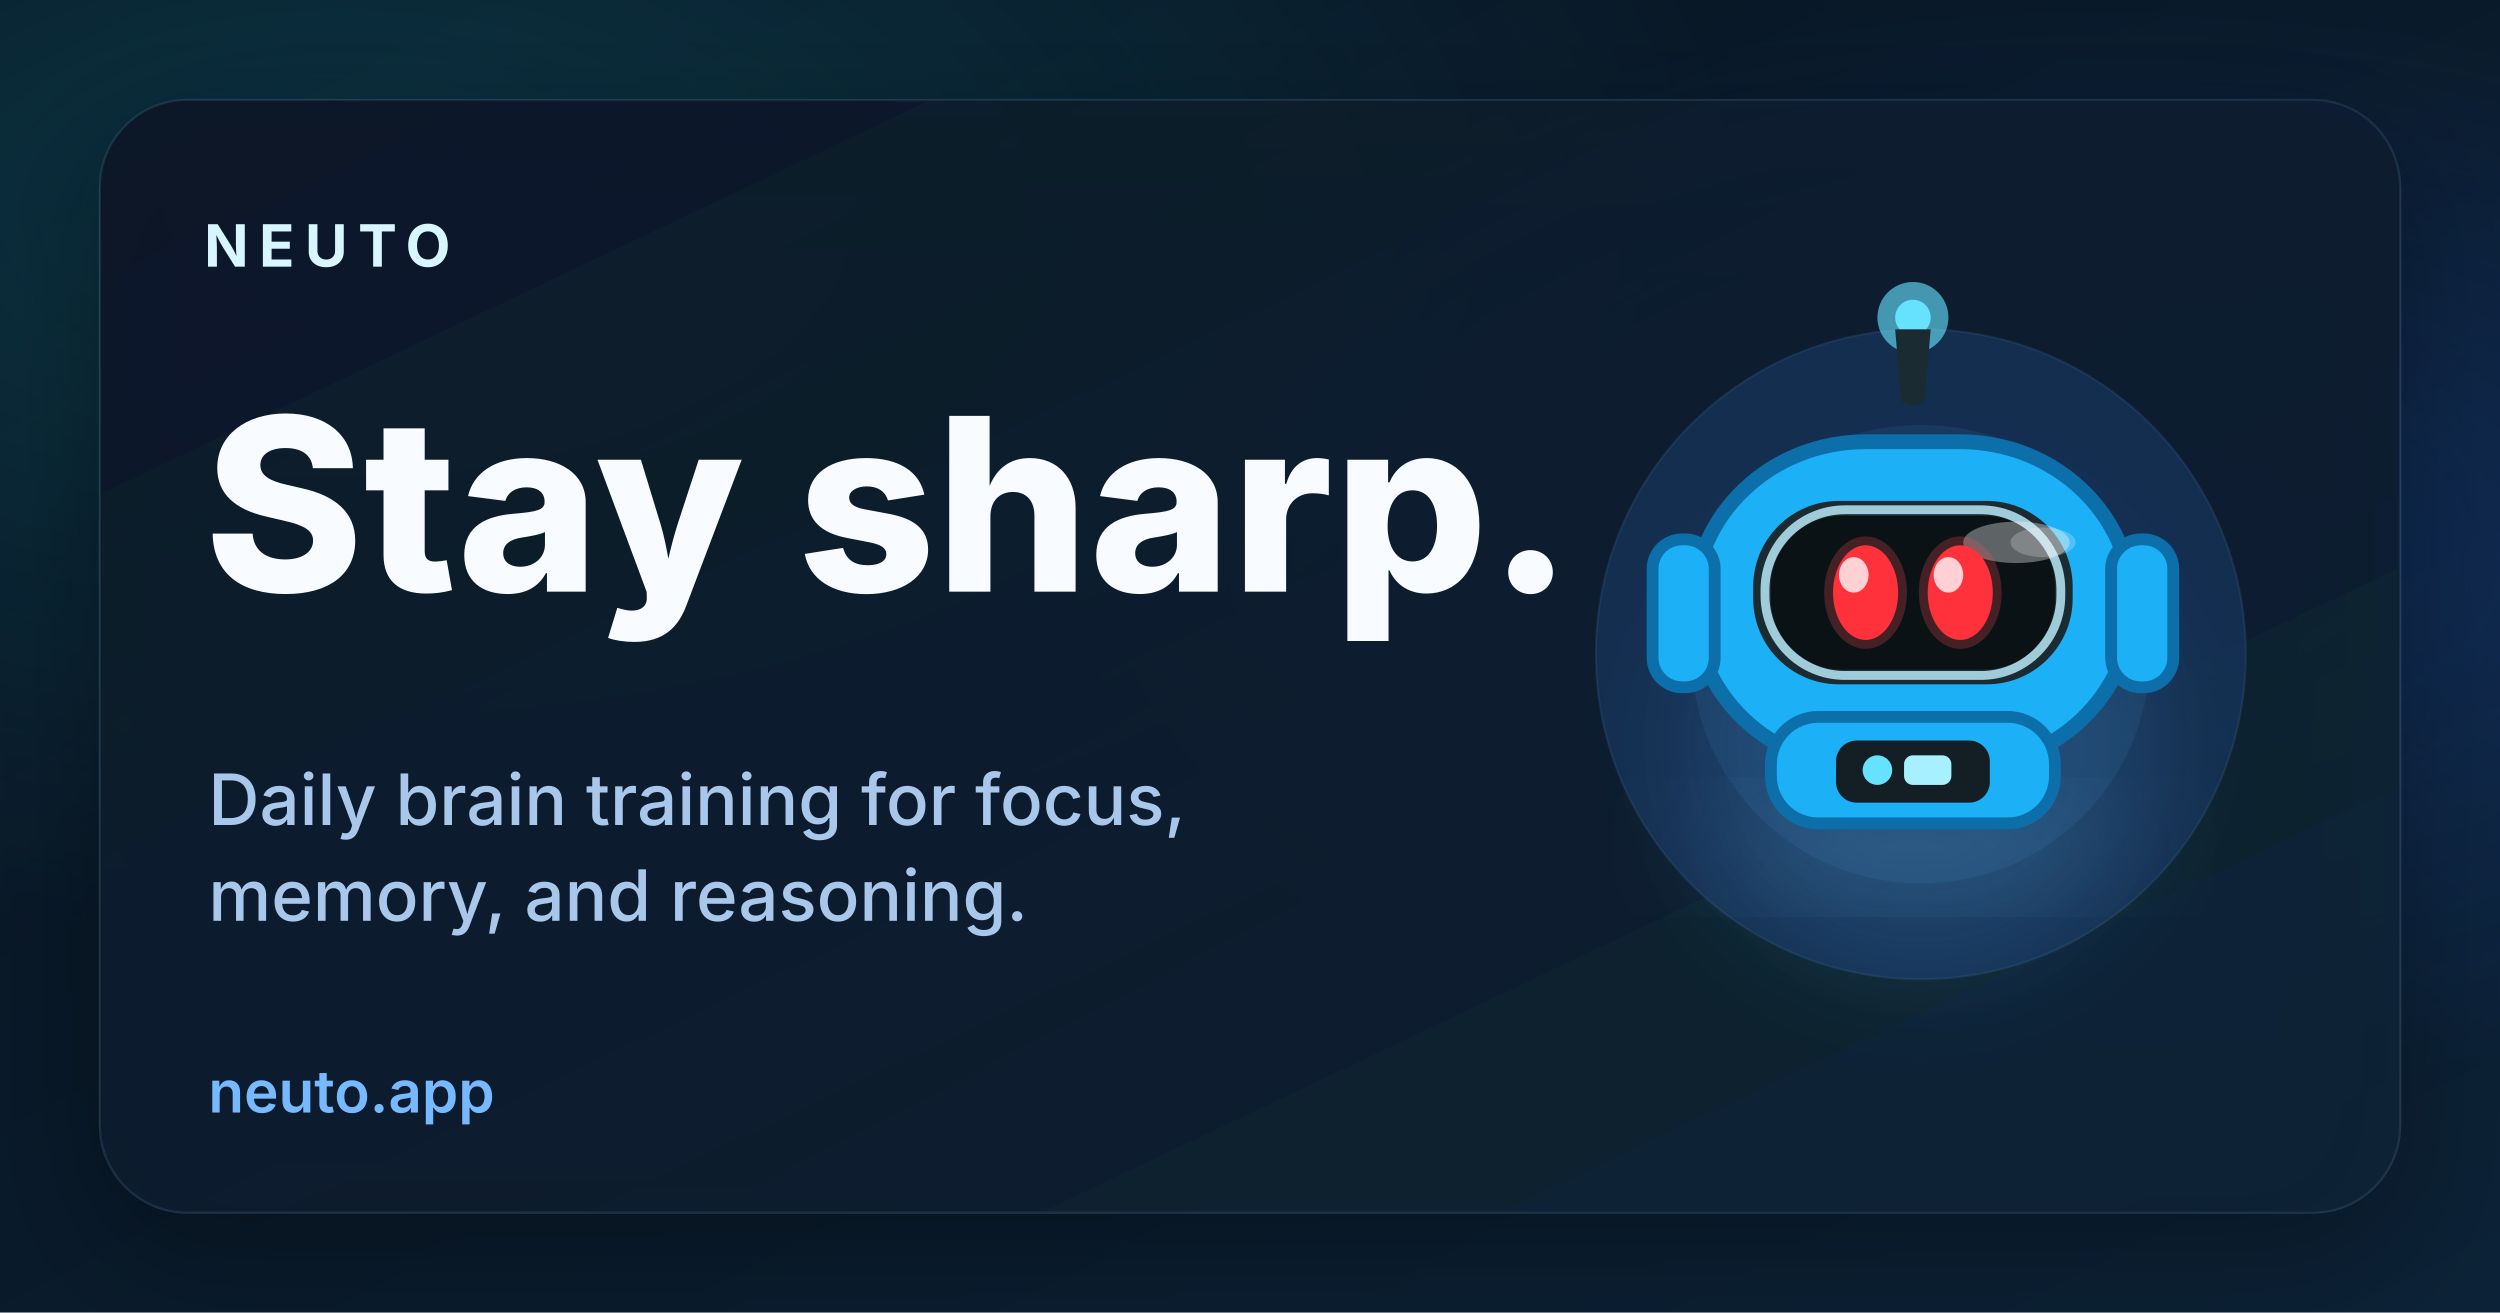
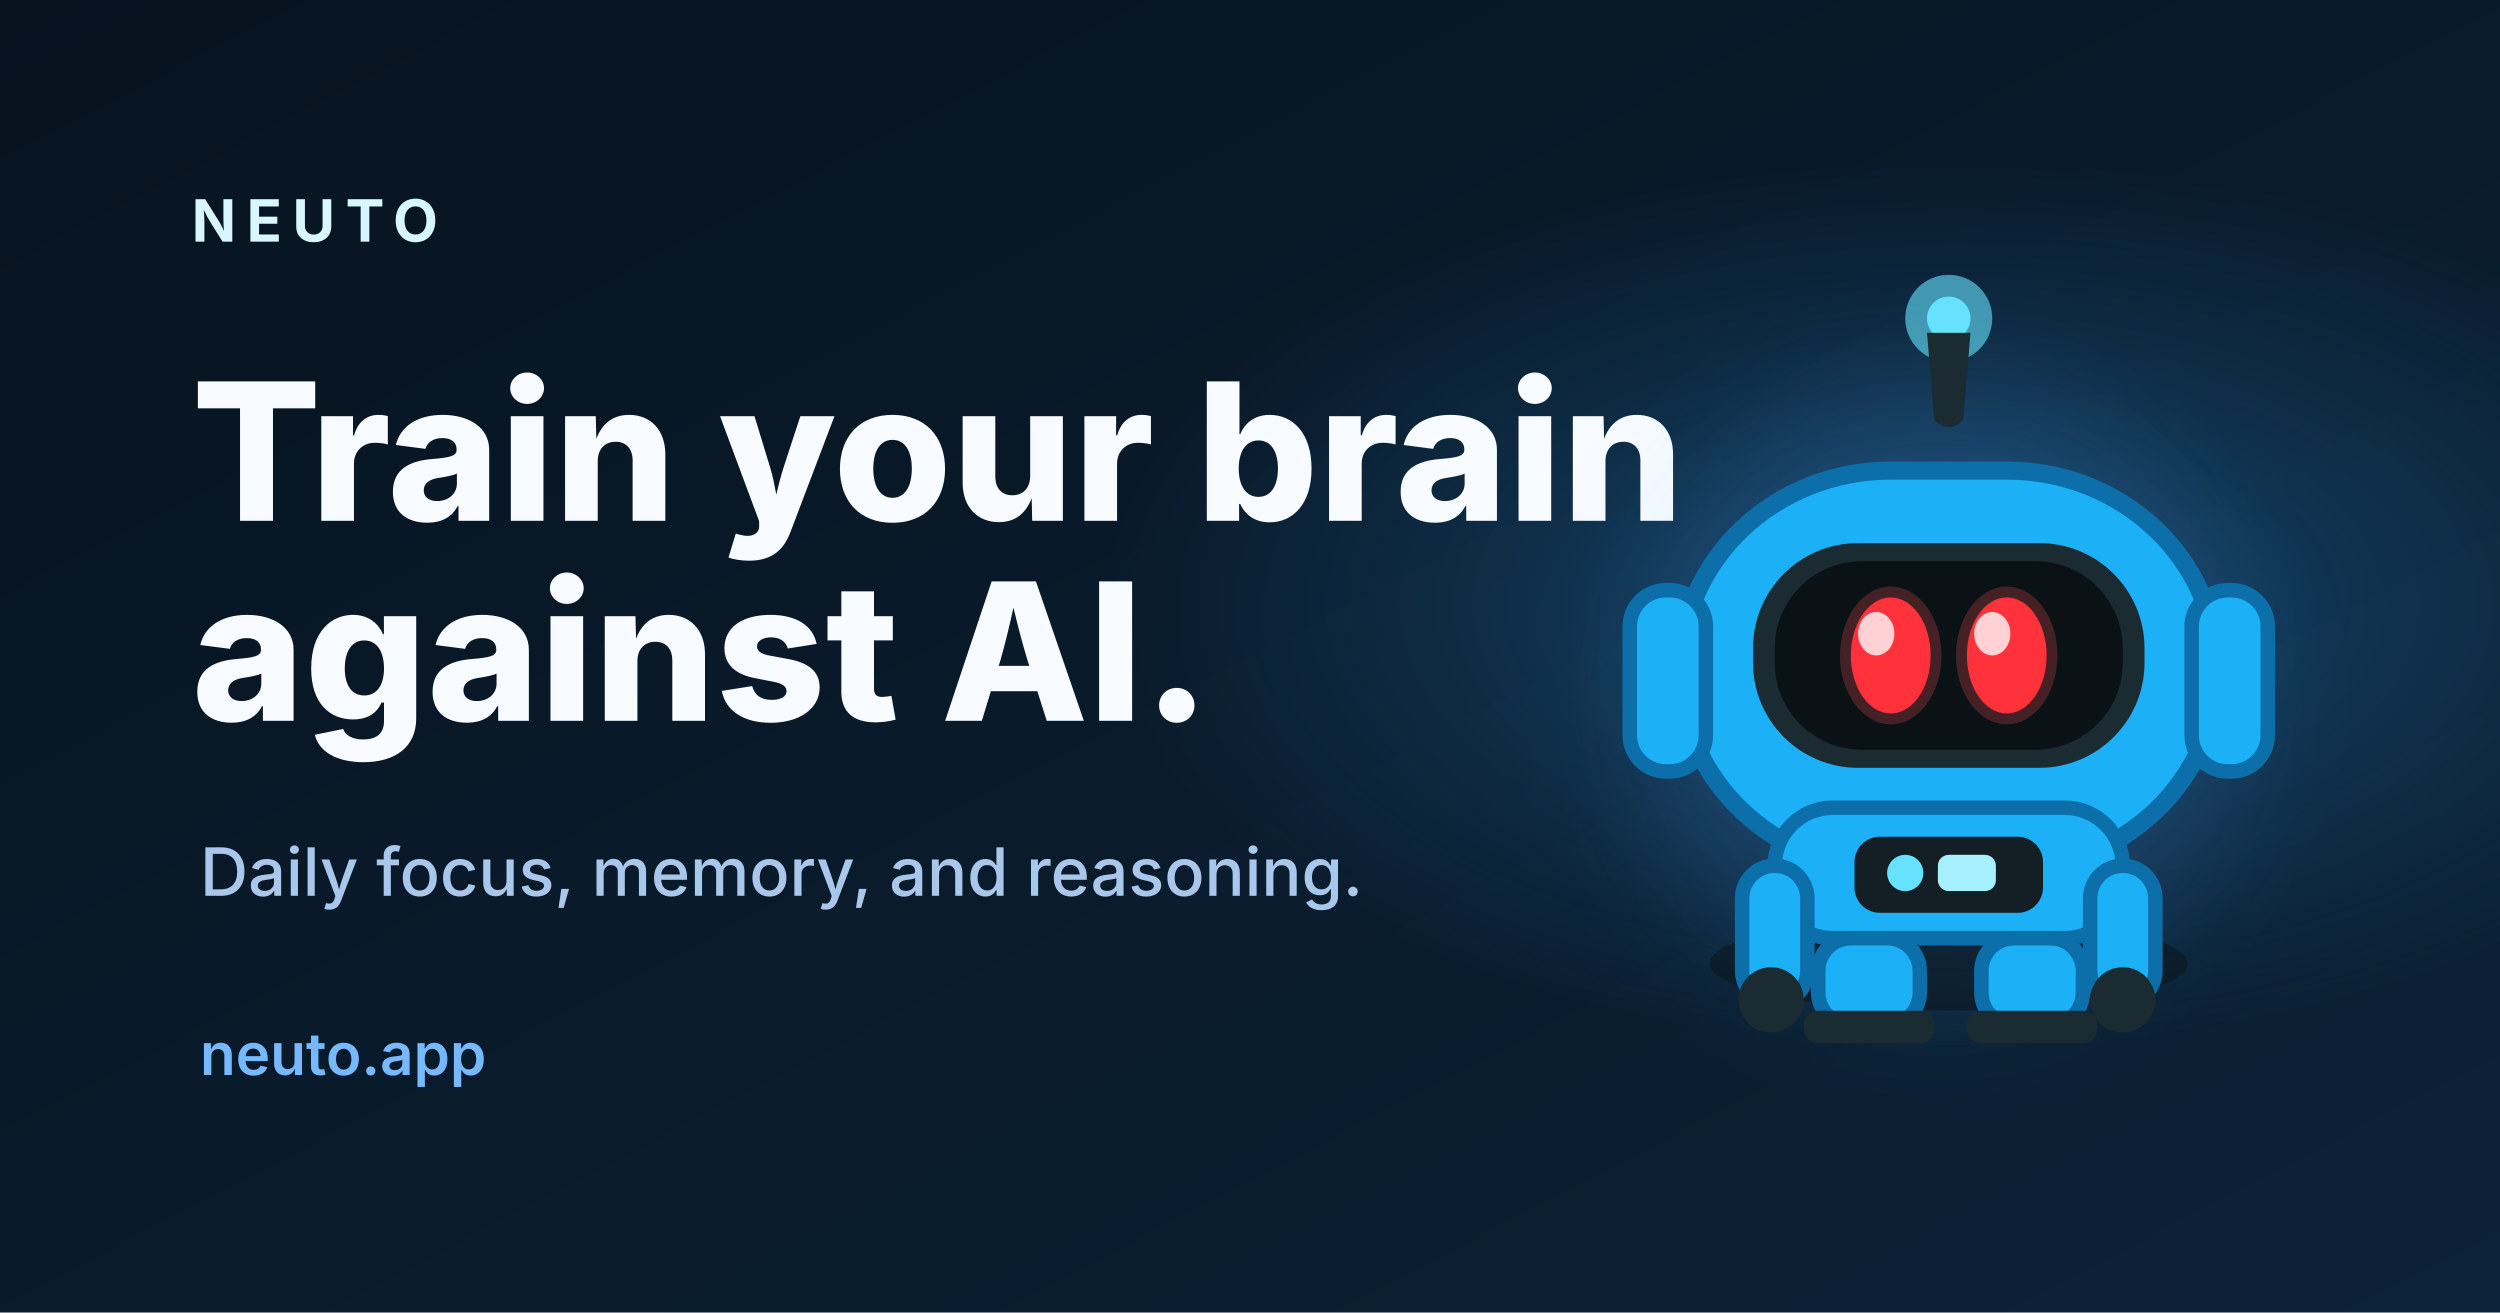
<svg xmlns="http://www.w3.org/2000/svg" width="1200" height="630" viewBox="0 0 1200 630" role="img" aria-label="Neuto social card">
  <defs>
    <linearGradient id="bg" x1="0%" y1="0%" x2="100%" y2="100%">
      <stop offset="0%" stop-color="#07131f" />
      <stop offset="100%" stop-color="#0c2237" />
    </linearGradient>
-     <radialGradient id="glowLeft" cx="14%" cy="16%" r="56%">
-       <stop offset="0%" stop-color="#22d3ee" stop-opacity="0.16" />
-       <stop offset="100%" stop-color="#22d3ee" stop-opacity="0" />
+     <radialGradient id="glow" cx="78%" cy="46%" r="34%">
+       <stop offset="0%" stop-color="#2ea8ff" stop-opacity="0.28" />
+       <stop offset="100%" stop-color="#2ea8ff" stop-opacity="0" />
    </radialGradient>
-     <radialGradient id="glowRight" cx="84%" cy="42%" r="42%">
-       <stop offset="0%" stop-color="#2563eb" stop-opacity="0.24" />
-       <stop offset="100%" stop-color="#2563eb" stop-opacity="0" />
-     </radialGradient>
-     <linearGradient id="panel" x1="0%" y1="0%" x2="100%" y2="100%">
-       <stop offset="0%" stop-color="#0b1827" stop-opacity="0.96" />
-       <stop offset="100%" stop-color="#102236" stop-opacity="0.90" />
-     </linearGradient>
-     <filter id="shadow" x="-20%" y="-20%" width="140%" height="140%">
-       <feDropShadow dx="0" dy="20" stdDeviation="30" flood-color="#02060c" flood-opacity="0.35" />
-     </filter>
    <filter id="softBlur" x="-40%" y="-40%" width="180%" height="180%">
-       <feGaussianBlur stdDeviation="24" />
+       <feGaussianBlur stdDeviation="30" />
    </filter>
  </defs>
  <rect width="1200" height="630" fill="url(#bg)" />
-   <rect width="1200" height="630" fill="url(#glowLeft)" />
-   <rect width="1200" height="630" fill="url(#glowRight)" />
-   <rect x="48" y="48" width="1104" height="534" rx="42" fill="url(#panel)" stroke="#97c8f8" stroke-opacity="0.10" filter="url(#shadow)" />
-   <text x="98" y="128" fill="#d8f6ff" font-family="Outfit, SF Pro Display, Segoe UI, sans-serif" font-size="28" font-weight="700" letter-spacing="5">NEUTO</text>
-   <text x="98" y="284" fill="#f8fbff" font-family="Outfit, SF Pro Display, Segoe UI, sans-serif" font-size="116" font-weight="800">Stay sharp.</text>
-   <text x="100" y="396" fill="#a8c7ea" font-family="Outfit, SF Pro Display, Segoe UI, sans-serif" font-size="34" font-weight="500">Daily brain training for focus,</text>
-   <text x="100" y="442" fill="#a8c7ea" font-family="Outfit, SF Pro Display, Segoe UI, sans-serif" font-size="34" font-weight="500">memory, and reasoning.</text>
-   <text x="100" y="534" fill="#76b9ff" font-family="Outfit, SF Pro Display, Segoe UI, sans-serif" font-size="28" font-weight="600">neuto.app</text>
-   <circle cx="922" cy="314" r="156" fill="#173257" fill-opacity="0.82" stroke="#7cb7f5" stroke-opacity="0.10" />
-   <circle cx="922" cy="314" r="110" fill="#5bc6ff" fill-opacity="0.08" />
-   <ellipse cx="922" cy="356" rx="112" ry="112" fill="#4aaeff" fill-opacity="0.16" filter="url(#softBlur)" />
-   <g transform="translate(762 124) scale(1.42)">
-     <ellipse cx="110" cy="199" rx="66" ry="13" fill="#7ed0ff" opacity="0.26" filter="url(#softBlur)" />
-     <circle cx="110" cy="20" r="12" fill="#66E2FF" opacity="0.62" />
+   <rect width="1200" height="630" fill="url(#glow)" />
+   <text x="92" y="116" fill="#d8f6ff" font-family="Outfit, SF Pro Display, Segoe UI, sans-serif" font-size="28" font-weight="700" letter-spacing="5">NEUTO</text>
+   <text x="92" y="250" fill="#f8fbff" font-family="Outfit, SF Pro Display, Segoe UI, sans-serif" font-size="92" font-weight="800">Train your brain</text>
+   <text x="92" y="346" fill="#f8fbff" font-family="Outfit, SF Pro Display, Segoe UI, sans-serif" font-size="92" font-weight="800">against AI.</text>
+   <text x="96" y="430" fill="#a8c7ea" font-family="Outfit, SF Pro Display, Segoe UI, sans-serif" font-size="32" font-weight="500">Daily focus, memory, and reasoning.</text>
+   <text x="96" y="516" fill="#76b9ff" font-family="Outfit, SF Pro Display, Segoe UI, sans-serif" font-size="28" font-weight="600">neuto.app</text>
+   <ellipse cx="930" cy="332" rx="146" ry="146" fill="#4aaeff" fill-opacity="0.16" filter="url(#softBlur)" />
+   <g transform="translate(744 118) scale(1.74)">
+     <ellipse cx="110" cy="198" rx="66" ry="13" fill="#0A1216" opacity="0.5" />
+     <circle cx="110" cy="20" r="12" fill="#66E2FF" opacity="0.6" />
    <circle cx="110" cy="20" r="6" fill="#66E2FF" />
    <path d="M104 24 L106 48 Q110 52 114 48 L116 24 Z" fill="#1B2B32" />
    <rect x="36" y="62" width="148" height="110" rx="58" fill="#1CB0F6" stroke="#0D6FAA" stroke-width="5" />
    <rect x="56" y="82" width="108" height="62" rx="29" fill="#1B2B32" />
    <rect x="62" y="87" width="96" height="52" rx="24" fill="#0A1216" />
-     <rect x="60" y="85" width="100" height="56" rx="27" fill="none" stroke="#BDEFFF" stroke-opacity="0.82" stroke-width="3" />
-     <ellipse cx="145" cy="96" rx="18" ry="7" fill="#FFFFFF" opacity="0.34" />
-     <ellipse cx="154" cy="96" rx="11" ry="5" fill="#FFFFFF" opacity="0.22" />
    <ellipse cx="94" cy="113" rx="14" ry="19" fill="#FF4E59" opacity="0.24" />
    <ellipse cx="126" cy="113" rx="14" ry="19" fill="#FF4E59" opacity="0.24" />
    <ellipse cx="94" cy="113" rx="11" ry="16" fill="#FF313A" />
    <ellipse cx="126" cy="113" rx="11" ry="16" fill="#FF313A" />
    <ellipse cx="90" cy="107" rx="5" ry="6" fill="#FFD1D4" />
    <ellipse cx="122" cy="107" rx="5" ry="6" fill="#FFD1D4" />
    <rect x="22" y="95" width="21" height="50" rx="10" fill="#1CB0F6" stroke="#0D6FAA" stroke-width="4" />
    <rect x="177" y="95" width="21" height="50" rx="10" fill="#1CB0F6" stroke="#0D6FAA" stroke-width="4" />
    <rect x="62" y="155" width="96" height="36" rx="16" fill="#1CB0F6" stroke="#0D6FAA" stroke-width="4" />
    <rect x="84" y="163" width="52" height="21" rx="7" fill="#131F24" />
    <circle cx="98" cy="173" r="5" fill="#66E2FF" />
    <rect x="107" y="168" width="16" height="10" rx="3" fill="#A7F0FF" />
+     <rect x="53" y="171" width="18" height="38" rx="9" fill="#1CB0F6" stroke="#0D6FAA" stroke-width="4" />
+     <rect x="149" y="171" width="18" height="38" rx="9" fill="#1CB0F6" stroke="#0D6FAA" stroke-width="4" />
+     <circle cx="61" cy="208" r="9" fill="#1B2B32" />
+     <circle cx="158" cy="208" r="9" fill="#1B2B32" />
+     <rect x="74" y="191" width="28" height="24" rx="9" fill="#1CB0F6" stroke="#0D6FAA" stroke-width="4" />
+     <rect x="119" y="191" width="28" height="24" rx="9" fill="#1CB0F6" stroke="#0D6FAA" stroke-width="4" />
+     <rect x="70" y="211" width="36" height="9" rx="4" fill="#1B2B32" />
+     <rect x="115" y="211" width="36" height="9" rx="4" fill="#1B2B32" />
  </g>
</svg>
